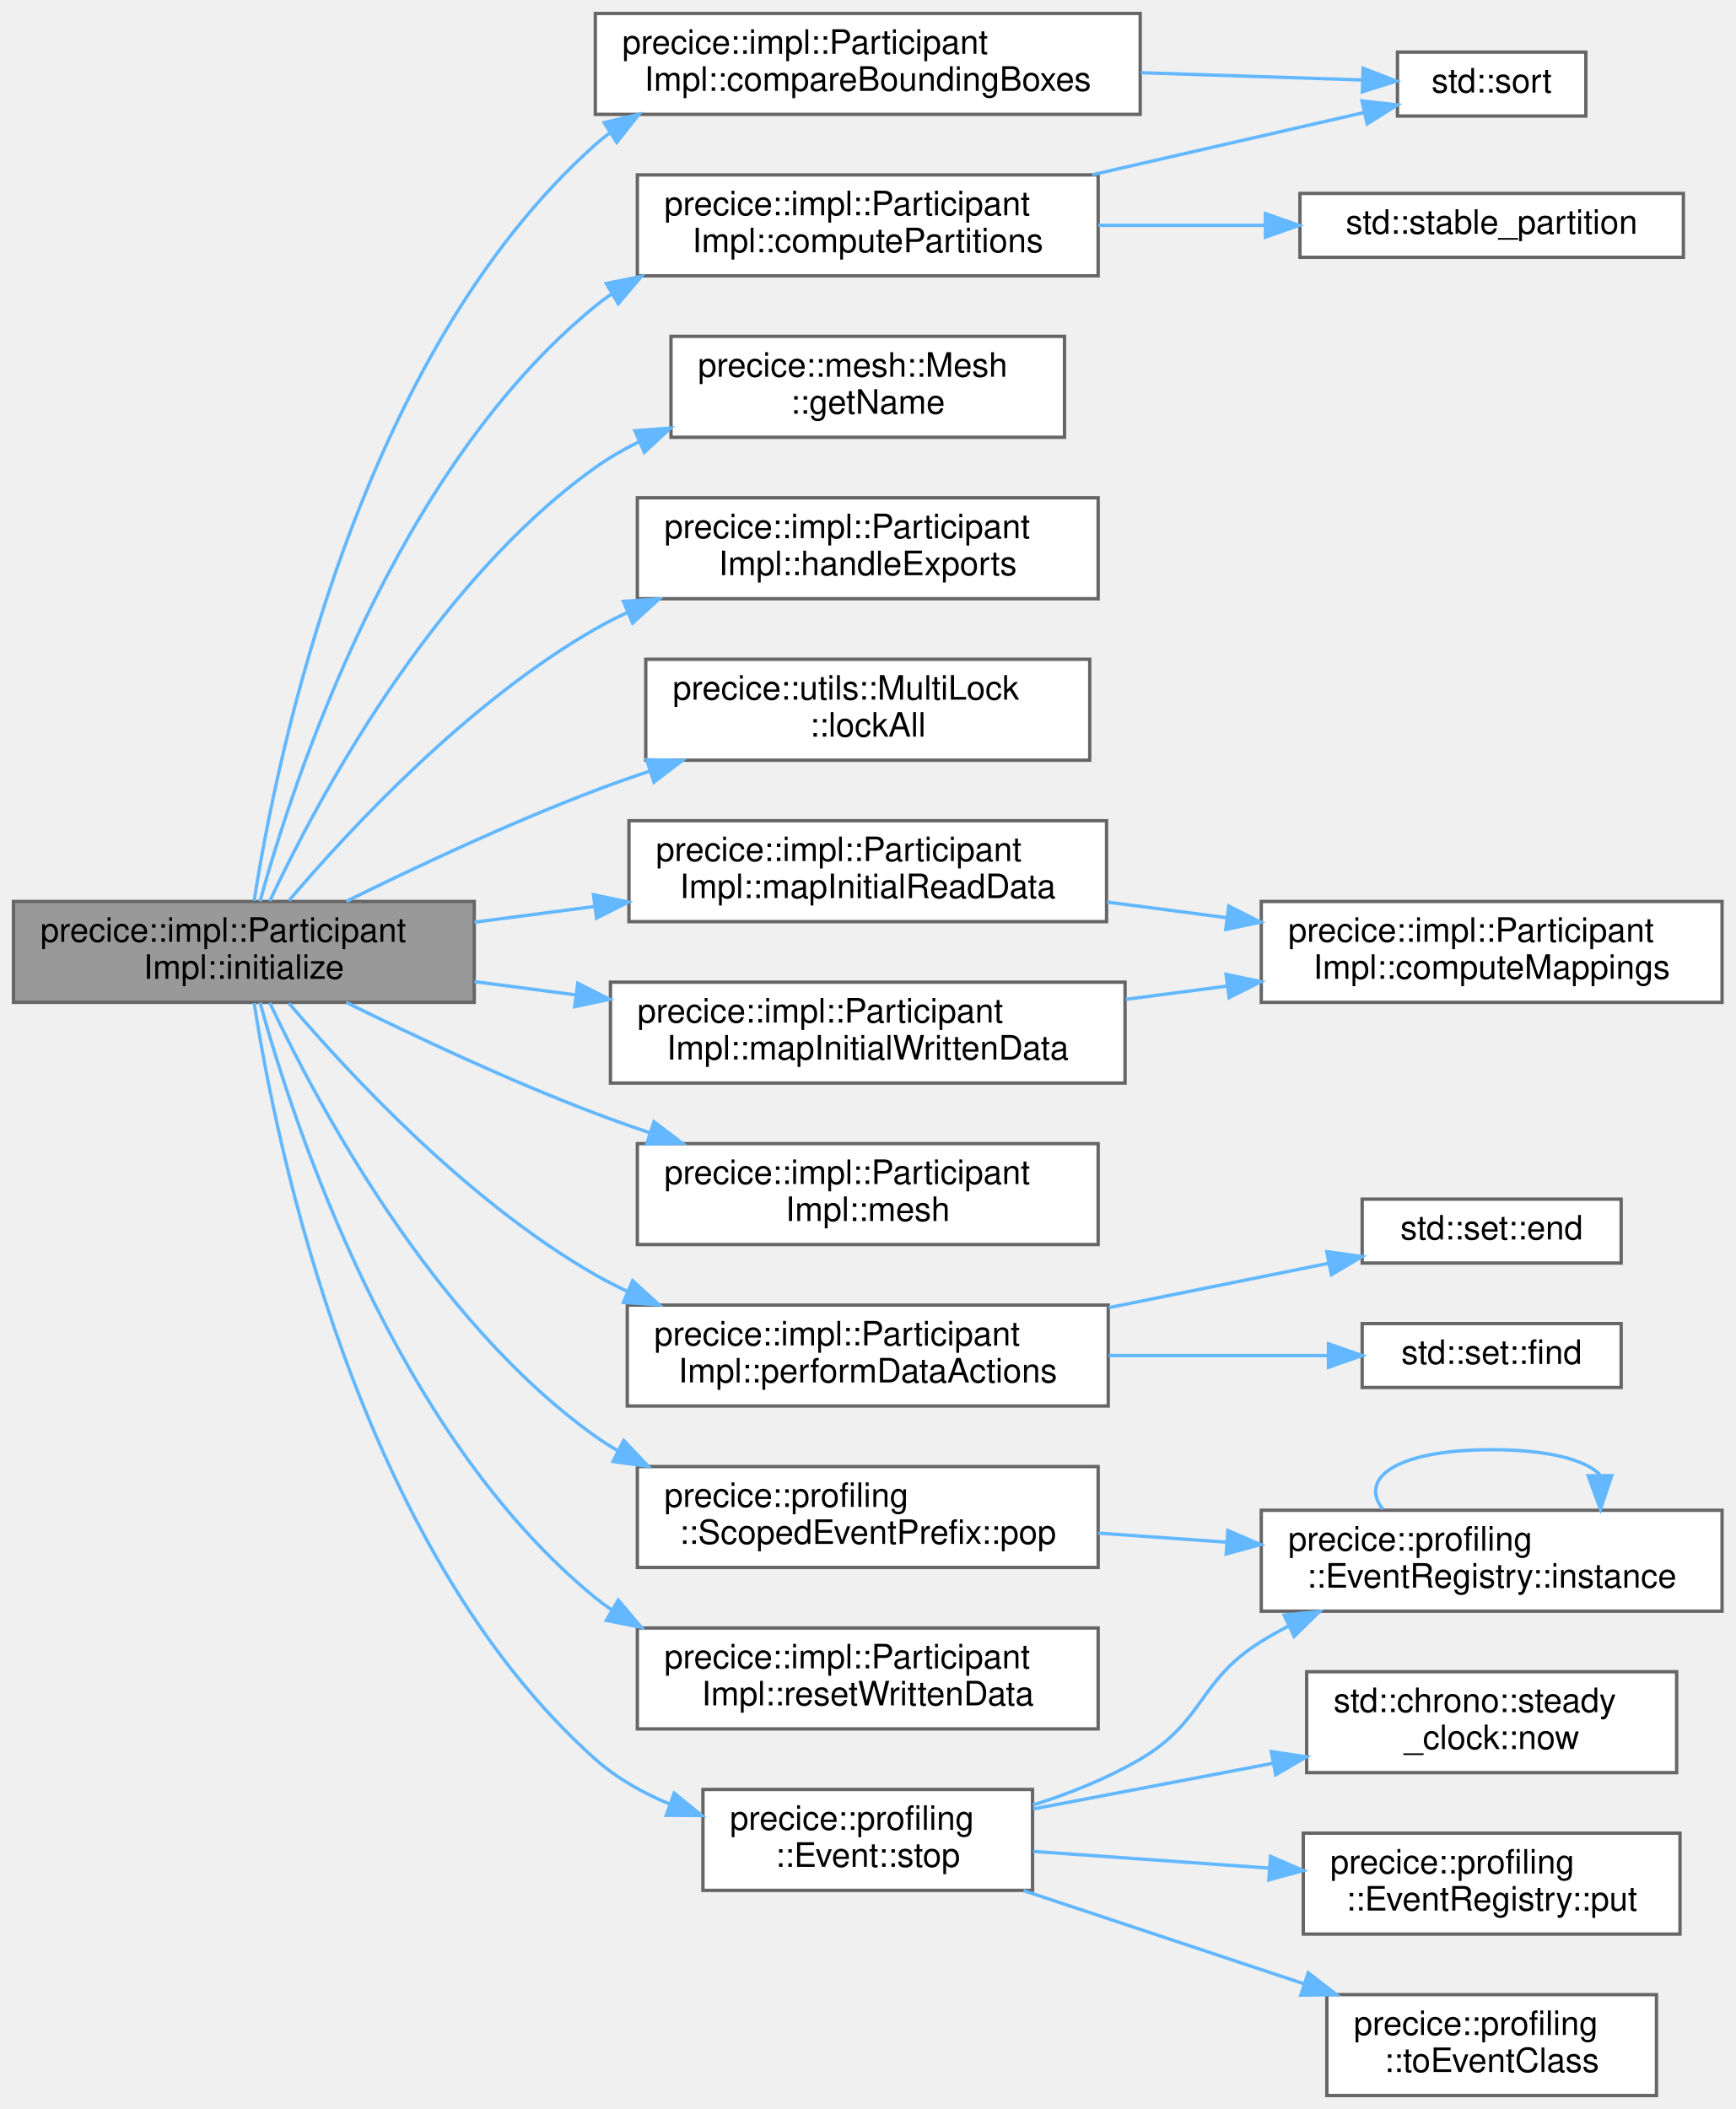
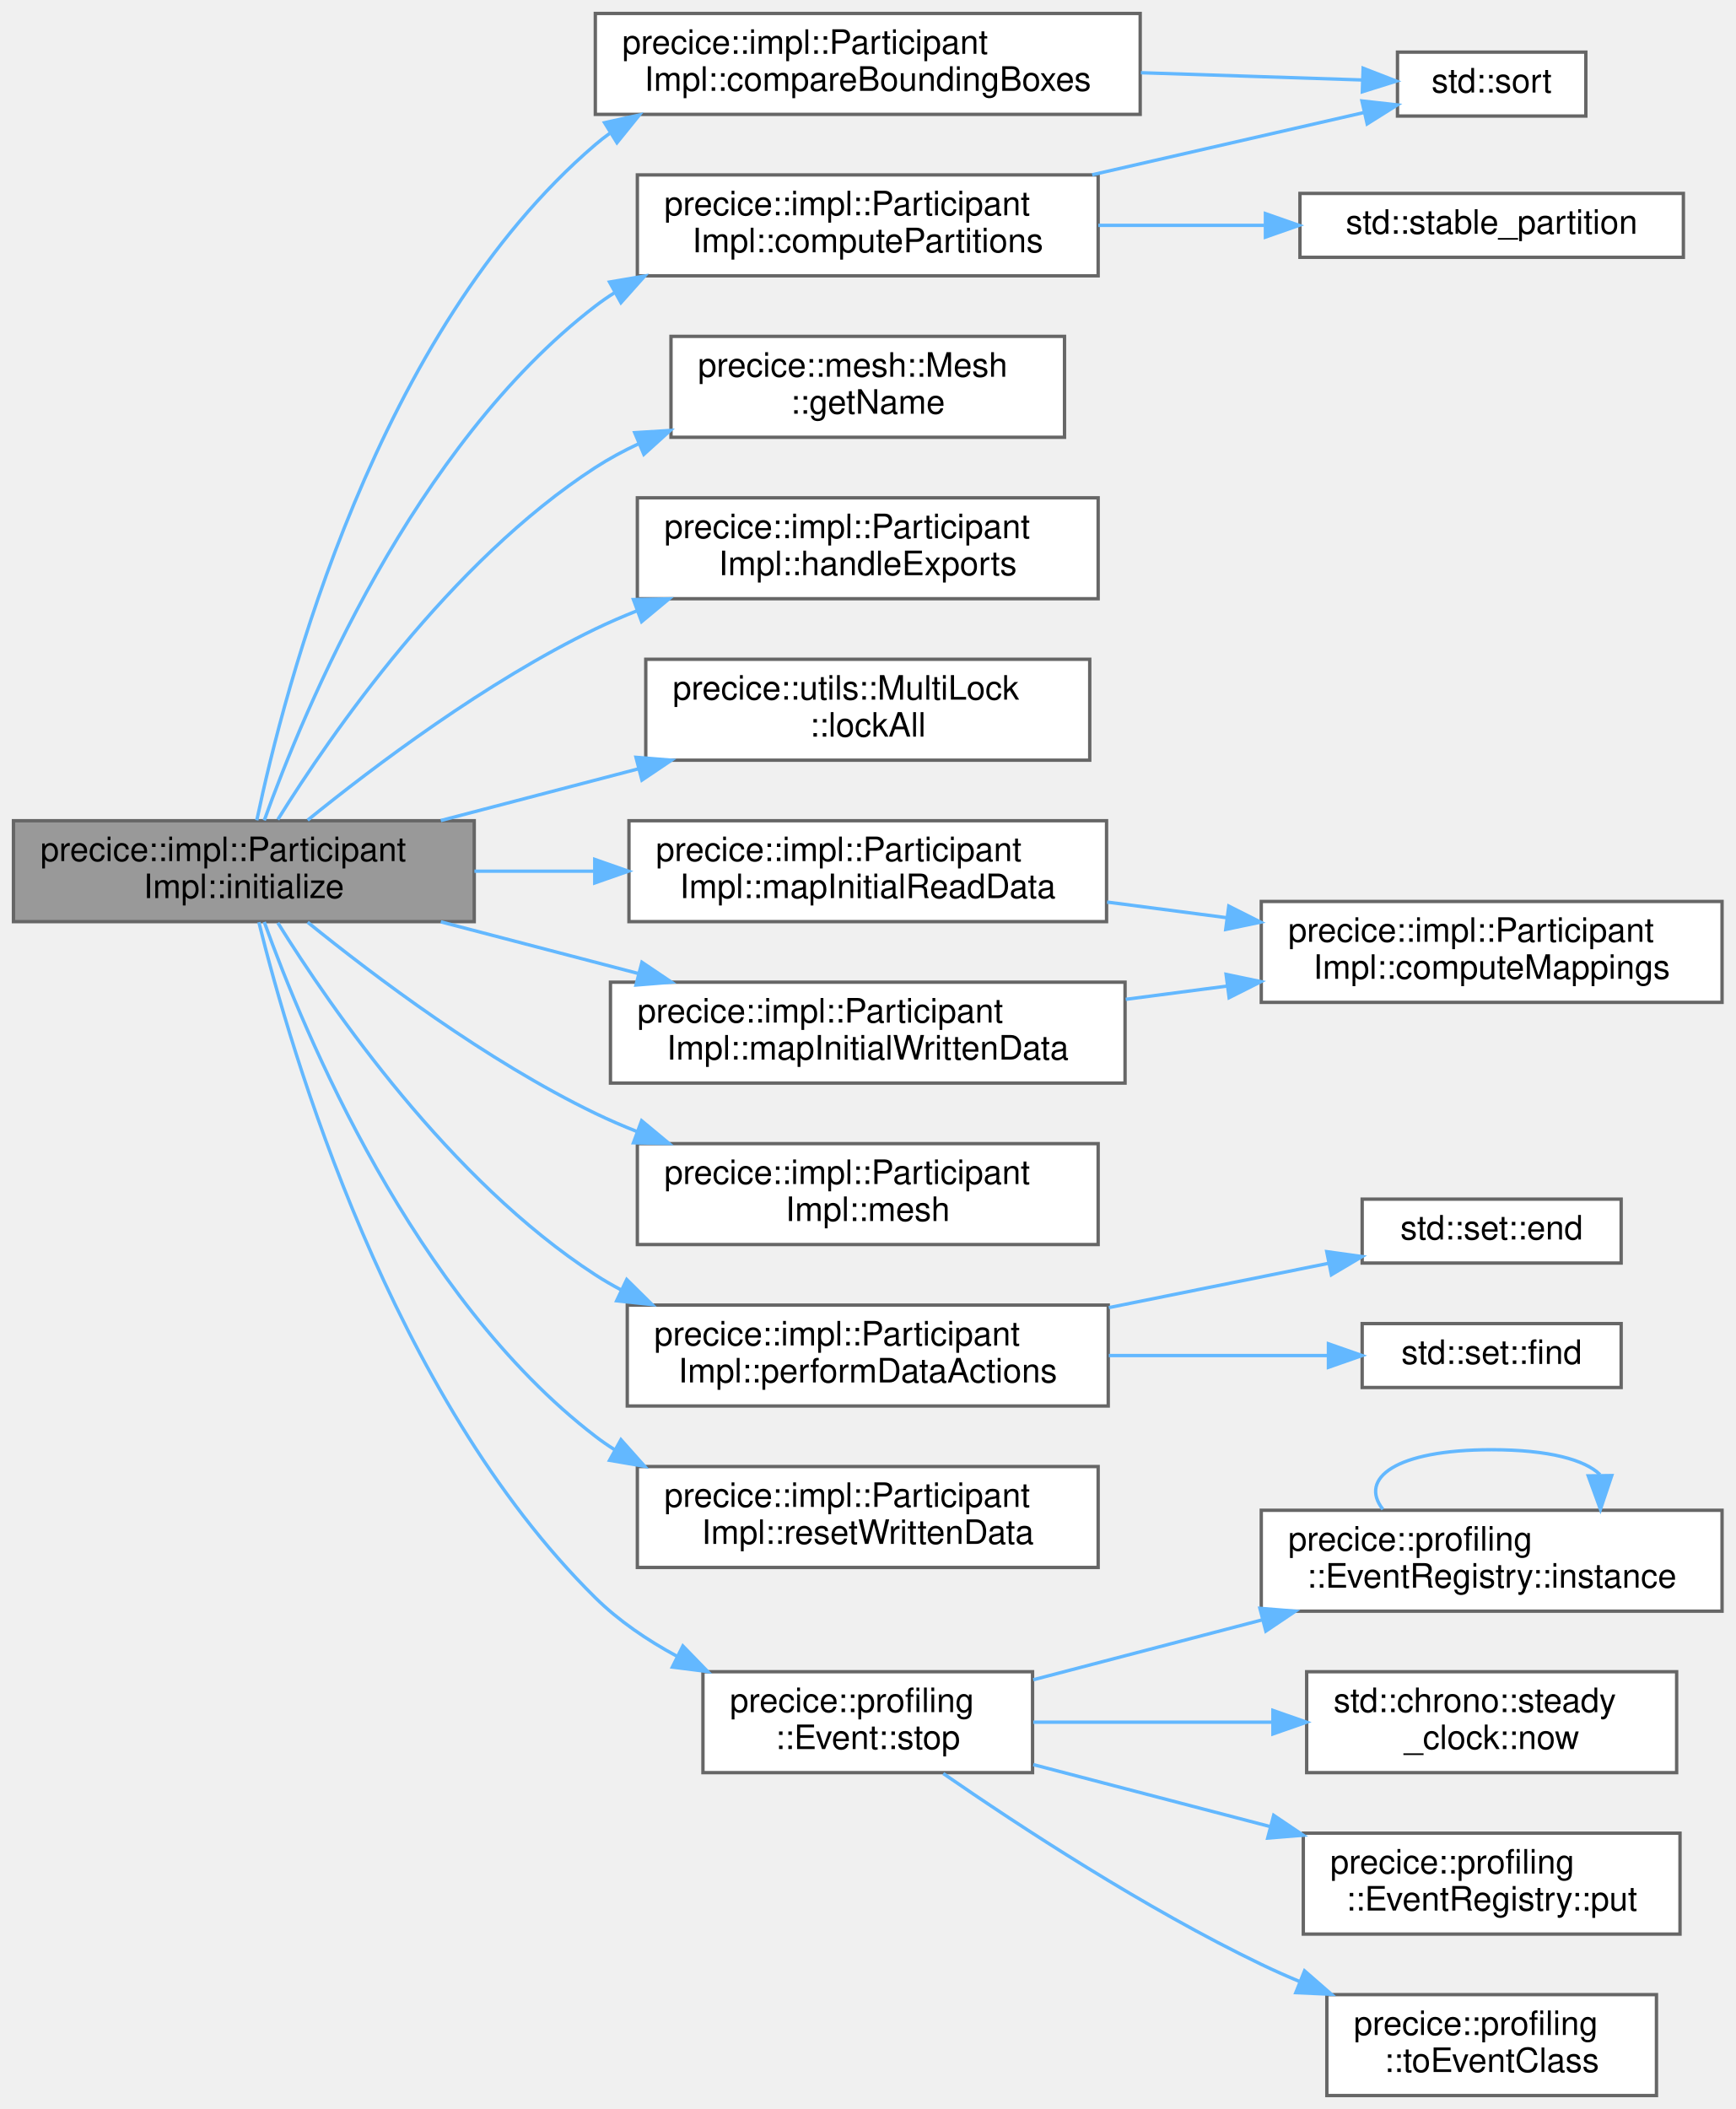
<svg xmlns="http://www.w3.org/2000/svg" xmlns:xlink="http://www.w3.org/1999/xlink" width="516pt" height="627pt" viewBox="0.00 0.00 516.00 627.00">
  <g id="graph0" class="graph" transform="scale(1 1) rotate(0) translate(4 623)">
    <g id="Node000001" class="node">
      <g id="a_Node000001">
        <a xlink:title="Fully initializes preCICE and coupling data.">
-           <polygon fill="#999999" stroke="#666666" points="137,-355 0,-355 0,-325 137,-325 137,-355" />
-           <text text-anchor="start" x="8" y="-343" font-family="Helvetica,sans-Serif" font-size="10.00">precice::impl::Participant</text>
-           <text text-anchor="middle" x="68.5" y="-332" font-family="Helvetica,sans-Serif" font-size="10.00">Impl::initialize</text>
+           <polygon fill="#999999" stroke="#666666" points="137,-379 0,-379 0,-349 137,-349 137,-379" />
+           <text text-anchor="start" x="8" y="-367" font-family="Helvetica,sans-Serif" font-size="10.00">precice::impl::Participant</text>
+           <text text-anchor="middle" x="68.5" y="-356" font-family="Helvetica,sans-Serif" font-size="10.00">Impl::initialize</text>
        </a>
      </g>
    </g>
    <g id="Node000002" class="node">
      <g id="a_Node000002">
        <a xlink:href="classprecice_1_1impl_1_1ParticipantImpl.html#ada8ccd6728d0f37d66cf4d6d3a7dcb24" target="_top" xlink:title="Communicate bounding boxes and look for overlaps.">
          <polygon fill="white" stroke="#666666" points="335,-619 173,-619 173,-589 335,-589 335,-619" />
          <text text-anchor="start" x="181" y="-607" font-family="Helvetica,sans-Serif" font-size="10.00">precice::impl::Participant</text>
          <text text-anchor="middle" x="254" y="-596" font-family="Helvetica,sans-Serif" font-size="10.00">Impl::compareBoundingBoxes</text>
        </a>
      </g>
    </g>
    <g id="edge1_Node000001_Node000002" class="edge">
      <g id="a_edge1_Node000001_Node000002">
        <a xlink:title=" ">
-           <path fill="none" stroke="#63b8ff" d="M71.57,-355.22C78.13,-397.45 102.35,-517.08 173,-580 174.34,-581.19 175.74,-582.33 177.18,-583.41" />
-           <polygon fill="#63b8ff" stroke="#63b8ff" points="175.62,-586.56 185.94,-588.98 179.38,-580.66 175.62,-586.56" />
+           <path fill="none" stroke="#63b8ff" d="M72.35,-379.13C80.56,-418.38 107.91,-524.31 173,-580 174.36,-581.17 175.78,-582.28 177.25,-583.33" />
+           <polygon fill="#63b8ff" stroke="#63b8ff" points="175.75,-586.52 186.09,-588.81 179.43,-580.57 175.75,-586.52" />
        </a>
      </g>
    </g>
    <g id="Node000004" class="node">
      <g id="a_Node000004">
        <a xlink:href="classprecice_1_1impl_1_1ParticipantImpl.html#a26227c0b243889210010bb443ec0c29e" target="_top" xlink:title="Communicate meshes and create partitions.">
          <polygon fill="white" stroke="#666666" points="322.5,-571 185.5,-571 185.5,-541 322.5,-541 322.5,-571" />
          <text text-anchor="start" x="193.5" y="-559" font-family="Helvetica,sans-Serif" font-size="10.00">precice::impl::Participant</text>
          <text text-anchor="middle" x="254" y="-548" font-family="Helvetica,sans-Serif" font-size="10.00">Impl::computePartitions</text>
        </a>
      </g>
    </g>
    <g id="edge3_Node000001_Node000004" class="edge">
      <g id="a_edge3_Node000001_Node000004">
        <a xlink:title=" ">
-           <path fill="none" stroke="#63b8ff" d="M73.31,-355.04C83.25,-391.16 113.42,-483.43 173,-532 174.56,-533.27 176.18,-534.48 177.86,-535.62" />
-           <polygon fill="#63b8ff" stroke="#63b8ff" points="176.27,-538.74 186.66,-540.8 179.82,-532.71 176.27,-538.74" />
+           <path fill="none" stroke="#63b8ff" d="M74.57,-379.1C86.38,-411.99 118.94,-490.47 173,-532 174.82,-533.4 176.72,-534.72 178.69,-535.96" />
+           <polygon fill="#63b8ff" stroke="#63b8ff" points="177.23,-539.15 187.67,-540.93 180.62,-533.02 177.23,-539.15" />
        </a>
      </g>
    </g>
    <g id="Node000006" class="node">
      <g id="a_Node000006">
        <a xlink:href="classprecice_1_1mesh_1_1Mesh.html#a3185fe962ba3e8fe0b3cf451681e6a48" target="_top" xlink:title="Returns the name of the mesh, as set in the config file.">
          <polygon fill="white" stroke="#666666" points="312.5,-523 195.5,-523 195.5,-493 312.5,-493 312.5,-523" />
          <text text-anchor="start" x="203.5" y="-511" font-family="Helvetica,sans-Serif" font-size="10.00">precice::mesh::Mesh</text>
          <text text-anchor="middle" x="254" y="-500" font-family="Helvetica,sans-Serif" font-size="10.00">::getName</text>
        </a>
      </g>
    </g>
    <g id="edge6_Node000001_Node000006" class="edge">
      <g id="a_edge6_Node000001_Node000006">
        <a xlink:title=" ">
-           <path fill="none" stroke="#63b8ff" d="M76.22,-355.15C90.01,-384.51 124.37,-449.32 173,-484 177,-486.85 181.33,-489.37 185.85,-491.59" />
-           <polygon fill="#63b8ff" stroke="#63b8ff" points="184.77,-494.93 195.33,-495.74 187.58,-488.52 184.77,-494.93" />
+           <path fill="none" stroke="#63b8ff" d="M78.6,-379.35C94.5,-404.88 129.83,-456.01 173,-484 177.05,-486.62 181.39,-488.97 185.89,-491.07" />
+           <polygon fill="#63b8ff" stroke="#63b8ff" points="184.71,-494.37 195.28,-495.03 187.43,-487.92 184.71,-494.37" />
        </a>
      </g>
    </g>
    <g id="Node000007" class="node">
      <g id="a_Node000007">
        <a xlink:href="classprecice_1_1impl_1_1ParticipantImpl.html#a7e275248d0784f7f5d81b653f1946f9d" target="_top" xlink:title=" ">
          <polygon fill="white" stroke="#666666" points="322.5,-475 185.5,-475 185.5,-445 322.5,-445 322.5,-475" />
          <text text-anchor="start" x="193.5" y="-463" font-family="Helvetica,sans-Serif" font-size="10.00">precice::impl::Participant</text>
          <text text-anchor="middle" x="254" y="-452" font-family="Helvetica,sans-Serif" font-size="10.00">Impl::handleExports</text>
        </a>
      </g>
    </g>
    <g id="edge7_Node000001_Node000007" class="edge">
      <g id="a_edge7_Node000001_Node000007">
        <a xlink:title=" ">
-           <path fill="none" stroke="#63b8ff" d="M81.92,-355.27C99.89,-376.39 135.13,-414.34 173,-436 176.05,-437.74 179.24,-439.37 182.52,-440.9" />
-           <polygon fill="#63b8ff" stroke="#63b8ff" points="181.36,-444.21 191.93,-444.9 184.09,-437.76 181.36,-444.21" />
+           <path fill="none" stroke="#63b8ff" d="M87.47,-379.17C107.29,-395.24 140.67,-420.4 173,-436 177,-437.93 181.19,-439.74 185.47,-441.44" />
+           <polygon fill="#63b8ff" stroke="#63b8ff" points="184.33,-444.75 194.92,-444.96 186.77,-438.19 184.33,-444.75" />
        </a>
      </g>
    </g>
    <g id="Node000008" class="node">
      <g id="a_Node000008">
        <a xlink:href="classprecice_1_1utils_1_1MultiLock.html#a8a0f70a1362d0e05cca79588cd305003" target="_top" xlink:title="Locks all known locks.">
          <polygon fill="white" stroke="#666666" points="320,-427 188,-427 188,-397 320,-397 320,-427" />
          <text text-anchor="start" x="196" y="-415" font-family="Helvetica,sans-Serif" font-size="10.00">precice::utils::MultiLock</text>
          <text text-anchor="middle" x="254" y="-404" font-family="Helvetica,sans-Serif" font-size="10.00">::lockAll</text>
        </a>
      </g>
    </g>
    <g id="edge8_Node000001_Node000008" class="edge">
      <g id="a_edge8_Node000001_Node000008">
        <a xlink:title=" ">
-           <path fill="none" stroke="#63b8ff" d="M98.91,-355.01C119.37,-365.11 147.45,-378.3 173,-388 178.17,-389.96 183.57,-391.87 189.03,-393.7" />
-           <polygon fill="#63b8ff" stroke="#63b8ff" points="188.26,-397.14 198.86,-396.9 190.43,-390.48 188.26,-397.14" />
+           <path fill="none" stroke="#63b8ff" d="M127.06,-379.06C145.67,-383.93 166.48,-389.37 185.74,-394.41" />
+           <polygon fill="#63b8ff" stroke="#63b8ff" points="185.09,-397.85 195.65,-397 186.86,-391.08 185.09,-397.85" />
        </a>
      </g>
    </g>
    <g id="Node000009" class="node">
      <g id="a_Node000009">
        <a xlink:href="classprecice_1_1impl_1_1ParticipantImpl.html#a797be00b7d98594cbe2d8be3e98eae41" target="_top" xlink:title=" ">
          <polygon fill="white" stroke="#666666" points="325,-379 183,-379 183,-349 325,-349 325,-379" />
          <text text-anchor="start" x="191" y="-367" font-family="Helvetica,sans-Serif" font-size="10.00">precice::impl::Participant</text>
          <text text-anchor="middle" x="254" y="-356" font-family="Helvetica,sans-Serif" font-size="10.00">Impl::mapInitialReadData</text>
        </a>
      </g>
    </g>
    <g id="edge9_Node000001_Node000009" class="edge">
      <g id="a_edge9_Node000001_Node000009">
        <a xlink:title=" ">
-           <path fill="none" stroke="#63b8ff" d="M137.05,-348.83C148.7,-350.36 160.92,-351.96 172.87,-353.52" />
-           <polygon fill="#63b8ff" stroke="#63b8ff" points="172.46,-357 182.83,-354.82 173.37,-350.05 172.46,-357" />
+           <path fill="none" stroke="#63b8ff" d="M137.05,-364C148.59,-364 160.68,-364 172.51,-364" />
+           <polygon fill="#63b8ff" stroke="#63b8ff" points="172.83,-367.5 182.83,-364 172.83,-360.5 172.83,-367.5" />
        </a>
      </g>
    </g>
    <g id="Node000011" class="node">
      <g id="a_Node000011">
        <a xlink:href="classprecice_1_1impl_1_1ParticipantImpl.html#a863864956a067c125bb1305c4fad6ee3" target="_top" xlink:title="Computes, and performs write mappings of the initial data in initialize.">
          <polygon fill="white" stroke="#666666" points="330.5,-331 177.5,-331 177.5,-301 330.5,-301 330.5,-331" />
          <text text-anchor="start" x="185.5" y="-319" font-family="Helvetica,sans-Serif" font-size="10.00">precice::impl::Participant</text>
          <text text-anchor="middle" x="254" y="-308" font-family="Helvetica,sans-Serif" font-size="10.00">Impl::mapInitialWrittenData</text>
        </a>
      </g>
    </g>
    <g id="edge11_Node000001_Node000011" class="edge">
      <g id="a_edge11_Node000001_Node000011">
        <a xlink:title=" ">
-           <path fill="none" stroke="#63b8ff" d="M137.05,-331.17C146.86,-329.88 157.07,-328.55 167.18,-327.22" />
-           <polygon fill="#63b8ff" stroke="#63b8ff" points="167.78,-330.68 177.24,-325.91 166.87,-323.74 167.78,-330.68" />
+           <path fill="none" stroke="#63b8ff" d="M127.06,-348.94C145.67,-344.07 166.48,-338.63 185.74,-333.59" />
+           <polygon fill="#63b8ff" stroke="#63b8ff" points="186.86,-336.92 195.65,-331 185.09,-330.15 186.86,-336.92" />
        </a>
      </g>
    </g>
    <g id="Node000012" class="node">
      <g id="a_Node000012">
        <a xlink:href="classprecice_1_1impl_1_1ParticipantImpl.html#ada2527840695cfb6486a76a0938b6b82" target="_top" xlink:title="Allows to access a registered mesh.">
          <polygon fill="white" stroke="#666666" points="322.5,-283 185.5,-283 185.5,-253 322.5,-253 322.5,-283" />
          <text text-anchor="start" x="193.5" y="-271" font-family="Helvetica,sans-Serif" font-size="10.00">precice::impl::Participant</text>
          <text text-anchor="middle" x="254" y="-260" font-family="Helvetica,sans-Serif" font-size="10.00">Impl::mesh</text>
        </a>
      </g>
    </g>
    <g id="edge13_Node000001_Node000012" class="edge">
      <g id="a_edge13_Node000001_Node000012">
        <a xlink:title=" ">
-           <path fill="none" stroke="#63b8ff" d="M98.91,-324.99C119.37,-314.89 147.45,-301.7 173,-292 178.17,-290.04 183.57,-288.13 189.03,-286.3" />
-           <polygon fill="#63b8ff" stroke="#63b8ff" points="190.43,-289.52 198.86,-283.1 188.26,-282.86 190.43,-289.52" />
+           <path fill="none" stroke="#63b8ff" d="M87.47,-348.83C107.29,-332.76 140.67,-307.6 173,-292 177,-290.07 181.19,-288.26 185.47,-286.56" />
+           <polygon fill="#63b8ff" stroke="#63b8ff" points="186.77,-289.81 194.92,-283.04 184.33,-283.25 186.77,-289.81" />
        </a>
      </g>
    </g>
    <g id="Node000013" class="node">
      <g id="a_Node000013">
        <a xlink:href="classprecice_1_1impl_1_1ParticipantImpl.html#a3b412cae8f8d09d537c660c5784264ff" target="_top" xlink:title="Performs all data actions with given timing.">
          <polygon fill="white" stroke="#666666" points="325.5,-235 182.5,-235 182.5,-205 325.5,-205 325.5,-235" />
          <text text-anchor="start" x="190.5" y="-223" font-family="Helvetica,sans-Serif" font-size="10.00">precice::impl::Participant</text>
          <text text-anchor="middle" x="254" y="-212" font-family="Helvetica,sans-Serif" font-size="10.00">Impl::performDataActions</text>
        </a>
      </g>
    </g>
    <g id="edge14_Node000001_Node000013" class="edge">
      <g id="a_edge14_Node000001_Node000013">
        <a xlink:title=" ">
-           <path fill="none" stroke="#63b8ff" d="M81.92,-324.73C99.89,-303.61 135.13,-265.66 173,-244 176.05,-242.26 179.24,-240.63 182.52,-239.1" />
-           <polygon fill="#63b8ff" stroke="#63b8ff" points="184.09,-242.24 191.93,-235.1 181.36,-235.79 184.09,-242.24" />
+           <path fill="none" stroke="#63b8ff" d="M78.6,-348.65C94.5,-323.12 129.83,-271.99 173,-244 175.45,-242.41 178.01,-240.92 180.65,-239.53" />
+           <polygon fill="#63b8ff" stroke="#63b8ff" points="182.34,-242.6 189.88,-235.15 179.34,-236.28 182.34,-242.6" />
        </a>
      </g>
    </g>
    <g id="Node000016" class="node">
      <g id="a_Node000016">
-         <a xlink:href="classprecice_1_1profiling_1_1ScopedEventPrefix.html#a159bb7b184e9cbab58e1fa4fbf85f255" target="_top" xlink:title=" ">
+         <a xlink:href="classprecice_1_1impl_1_1ParticipantImpl.html#adf6231a01d4bc486bed74c65f5c5f60b" target="_top" xlink:title="Resets written data.">
          <polygon fill="white" stroke="#666666" points="322.5,-187 185.5,-187 185.5,-157 322.5,-157 322.5,-187" />
-           <text text-anchor="start" x="193.5" y="-175" font-family="Helvetica,sans-Serif" font-size="10.00">precice::profiling</text>
-           <text text-anchor="middle" x="254" y="-164" font-family="Helvetica,sans-Serif" font-size="10.00">::ScopedEventPrefix::pop</text>
+           <text text-anchor="start" x="193.5" y="-175" font-family="Helvetica,sans-Serif" font-size="10.00">precice::impl::Participant</text>
+           <text text-anchor="middle" x="254" y="-164" font-family="Helvetica,sans-Serif" font-size="10.00">Impl::resetWrittenData</text>
        </a>
      </g>
    </g>
    <g id="edge17_Node000001_Node000016" class="edge">
      <g id="a_edge17_Node000001_Node000016">
        <a xlink:title=" ">
-           <path fill="none" stroke="#63b8ff" d="M76.22,-324.85C90.01,-295.49 124.37,-230.68 173,-196 175.12,-194.49 177.33,-193.07 179.62,-191.74" />
-           <polygon fill="#63b8ff" stroke="#63b8ff" points="181.45,-194.74 188.74,-187.05 178.25,-188.51 181.45,-194.74" />
-         </a>
-       </g>
-     </g>
-     <g id="Node000018" class="node">
-       <g id="a_Node000018">
-         <a xlink:href="classprecice_1_1impl_1_1ParticipantImpl.html#adf6231a01d4bc486bed74c65f5c5f60b" target="_top" xlink:title="Resets written data.">
-           <polygon fill="white" stroke="#666666" points="322.5,-139 185.5,-139 185.5,-109 322.5,-109 322.5,-139" />
-           <text text-anchor="start" x="193.5" y="-127" font-family="Helvetica,sans-Serif" font-size="10.00">precice::impl::Participant</text>
-           <text text-anchor="middle" x="254" y="-116" font-family="Helvetica,sans-Serif" font-size="10.00">Impl::resetWrittenData</text>
-         </a>
-       </g>
-     </g>
-     <g id="edge20_Node000001_Node000018" class="edge">
-       <g id="a_edge20_Node000001_Node000018">
-         <a xlink:title=" ">
-           <path fill="none" stroke="#63b8ff" d="M73.31,-324.96C83.25,-288.84 113.42,-196.57 173,-148 174.56,-146.73 176.18,-145.52 177.86,-144.38" />
-           <polygon fill="#63b8ff" stroke="#63b8ff" points="179.82,-147.29 186.66,-139.2 176.27,-141.26 179.82,-147.29" />
-         </a>
-       </g>
-     </g>
-     <g id="Node000019" class="node">
-       <g id="a_Node000019">
+           <path fill="none" stroke="#63b8ff" d="M74.57,-348.9C86.38,-316.01 118.94,-237.53 173,-196 174.82,-194.6 176.72,-193.28 178.69,-192.04" />
+           <polygon fill="#63b8ff" stroke="#63b8ff" points="180.62,-194.98 187.67,-187.07 177.23,-188.85 180.62,-194.98" />
+         </a>
+       </g>
+     </g>
+     <g id="Node000017" class="node">
+       <g id="a_Node000017">
        <a xlink:href="classprecice_1_1profiling_1_1Event.html#a4218cc284dfa09a754f4bf510e574066" target="_top" xlink:title="Stops a running event.">
-           <polygon fill="white" stroke="#666666" points="303,-91 205,-91 205,-61 303,-61 303,-91" />
-           <text text-anchor="start" x="213" y="-79" font-family="Helvetica,sans-Serif" font-size="10.00">precice::profiling</text>
-           <text text-anchor="middle" x="254" y="-68" font-family="Helvetica,sans-Serif" font-size="10.00">::Event::stop</text>
-         </a>
-       </g>
-     </g>
-     <g id="edge21_Node000001_Node000019" class="edge">
-       <g id="a_edge21_Node000001_Node000019">
-         <a xlink:title=" ">
-           <path fill="none" stroke="#63b8ff" d="M71.57,-324.78C78.13,-282.55 102.35,-162.92 173,-100 179.38,-94.32 187.07,-89.98 195.11,-86.67" />
-           <polygon fill="#63b8ff" stroke="#63b8ff" points="196.45,-89.91 204.67,-83.23 194.08,-83.32 196.45,-89.91" />
+           <polygon fill="white" stroke="#666666" points="303,-126 205,-126 205,-96 303,-96 303,-126" />
+           <text text-anchor="start" x="213" y="-114" font-family="Helvetica,sans-Serif" font-size="10.00">precice::profiling</text>
+           <text text-anchor="middle" x="254" y="-103" font-family="Helvetica,sans-Serif" font-size="10.00">::Event::stop</text>
+         </a>
+       </g>
+     </g>
+     <g id="edge18_Node000001_Node000017" class="edge">
+       <g id="a_edge18_Node000001_Node000017">
+         <a xlink:title=" ">
+           <path fill="none" stroke="#63b8ff" d="M72.96,-348.83C82.45,-310.36 112.31,-207.86 173,-148 179.95,-141.14 188.41,-135.4 197.19,-130.65" />
+           <polygon fill="#63b8ff" stroke="#63b8ff" points="199.03,-133.65 206.41,-126.05 195.9,-127.38 199.03,-133.65" />
        </a>
      </g>
    </g>
    <g id="Node000003" class="node">
      <g id="a_Node000003">
        <a target="_parent" xlink:href="http://en.cppreference.com/w/cpp/algorithm/sort.html#" xlink:title=" ">
          <polygon fill="white" stroke="#666666" points="467.5,-607.5 411.5,-607.5 411.5,-588.5 467.5,-588.5 467.5,-607.5" />
          <text text-anchor="middle" x="439.5" y="-595.5" font-family="Helvetica,sans-Serif" font-size="10.00">std::sort</text>
        </a>
      </g>
    </g>
    <g id="edge2_Node000002_Node000003" class="edge">
      <g id="a_edge2_Node000002_Node000003">
        <a xlink:title=" ">
          <path fill="none" stroke="#63b8ff" d="M335.22,-601.38C358.17,-600.63 382.09,-599.84 401.13,-599.22" />
          <polygon fill="#63b8ff" stroke="#63b8ff" points="401.28,-602.72 411.16,-598.89 401.05,-595.72 401.28,-602.72" />
        </a>
      </g>
    </g>
    <g id="edge4_Node000004_Node000003" class="edge">
      <g id="a_edge4_Node000004_Node000003">
        <a xlink:title=" ">
          <path fill="none" stroke="#63b8ff" d="M320.73,-571.04C347.96,-577.28 378.53,-584.27 401.7,-589.58" />
          <polygon fill="#63b8ff" stroke="#63b8ff" points="400.93,-592.99 411.46,-591.81 402.49,-586.17 400.93,-592.99" />
        </a>
      </g>
    </g>
    <g id="Node000005" class="node">
      <g id="a_Node000005">
        <a target="_parent" xlink:href="http://en.cppreference.com/w/cpp/algorithm/stable_partition.html#" xlink:title=" ">
          <polygon fill="white" stroke="#666666" points="496.5,-565.5 382.5,-565.5 382.5,-546.5 496.5,-546.5 496.5,-565.5" />
          <text text-anchor="middle" x="439.5" y="-553.5" font-family="Helvetica,sans-Serif" font-size="10.00">std::stable_partition</text>
        </a>
      </g>
    </g>
    <g id="edge5_Node000004_Node000005" class="edge">
      <g id="a_edge5_Node000004_Node000005">
        <a xlink:title=" ">
          <path fill="none" stroke="#63b8ff" d="M322.55,-556C338.64,-556 355.81,-556 371.86,-556" />
          <polygon fill="#63b8ff" stroke="#63b8ff" points="372.23,-559.5 382.23,-556 372.23,-552.5 372.23,-559.5" />
        </a>
      </g>
    </g>
    <g id="Node000010" class="node">
      <g id="a_Node000010">
        <a xlink:href="classprecice_1_1impl_1_1ParticipantImpl.html#af8c6dda5b8114131533138d610f136f6" target="_top" xlink:title="Helper for mapWrittenData and mapReadData.">
          <polygon fill="white" stroke="#666666" points="508,-355 371,-355 371,-325 508,-325 508,-355" />
          <text text-anchor="start" x="379" y="-343" font-family="Helvetica,sans-Serif" font-size="10.00">precice::impl::Participant</text>
          <text text-anchor="middle" x="439.5" y="-332" font-family="Helvetica,sans-Serif" font-size="10.00">Impl::computeMappings</text>
        </a>
      </g>
    </g>
    <g id="edge10_Node000009_Node000010" class="edge">
      <g id="a_edge10_Node000009_Node000010">
        <a xlink:title=" ">
          <path fill="none" stroke="#63b8ff" d="M325.16,-354.82C336.74,-353.31 348.81,-351.73 360.57,-350.19" />
          <polygon fill="#63b8ff" stroke="#63b8ff" points="361.34,-353.62 370.8,-348.85 360.43,-346.68 361.34,-353.62" />
        </a>
      </g>
    </g>
    <g id="edge12_Node000011_Node000010" class="edge">
      <g id="a_edge12_Node000011_Node000010">
        <a xlink:title=" ">
          <path fill="none" stroke="#63b8ff" d="M330.7,-325.9C340.69,-327.21 350.95,-328.55 360.98,-329.86" />
          <polygon fill="#63b8ff" stroke="#63b8ff" points="360.54,-333.33 370.91,-331.16 361.44,-326.39 360.54,-333.33" />
        </a>
      </g>
    </g>
    <g id="Node000014" class="node">
      <g id="a_Node000014">
        <a target="_parent" xlink:href="http://en.cppreference.com/w/cpp/container/set/end.html#" xlink:title=" ">
          <polygon fill="white" stroke="#666666" points="478,-266.5 401,-266.5 401,-247.5 478,-247.5 478,-266.5" />
          <text text-anchor="middle" x="439.5" y="-254.5" font-family="Helvetica,sans-Serif" font-size="10.00">std::set::end</text>
        </a>
      </g>
    </g>
    <g id="edge15_Node000013_Node000014" class="edge">
      <g id="a_edge15_Node000013_Node000014">
        <a xlink:title=" ">
          <path fill="none" stroke="#63b8ff" d="M325.68,-234.25C347.52,-238.66 371.04,-243.4 390.93,-247.41" />
          <polygon fill="#63b8ff" stroke="#63b8ff" points="390.47,-250.89 400.97,-249.43 391.85,-244.02 390.47,-250.89" />
        </a>
      </g>
    </g>
    <g id="Node000015" class="node">
      <g id="a_Node000015">
        <a target="_parent" xlink:href="http://en.cppreference.com/w/cpp/container/set/find.html#" xlink:title=" ">
          <polygon fill="white" stroke="#666666" points="478,-229.5 401,-229.5 401,-210.5 478,-210.5 478,-229.5" />
          <text text-anchor="middle" x="439.5" y="-217.5" font-family="Helvetica,sans-Serif" font-size="10.00">std::set::find</text>
        </a>
      </g>
    </g>
    <g id="edge16_Node000013_Node000015" class="edge">
      <g id="a_edge16_Node000013_Node000015">
        <a xlink:title=" ">
          <path fill="none" stroke="#63b8ff" d="M325.68,-220C347.52,-220 371.04,-220 390.93,-220" />
          <polygon fill="#63b8ff" stroke="#63b8ff" points="390.97,-223.5 400.97,-220 390.97,-216.5 390.97,-223.5" />
        </a>
      </g>
    </g>
-     <g id="Node000017" class="node">
-       <g id="a_Node000017">
+     <g id="Node000018" class="node">
+       <g id="a_Node000018">
        <a xlink:href="classprecice_1_1profiling_1_1EventRegistry.html#a0a1555e6211794ef23fcaf7a4f41950d" target="_top" xlink:title="Returns the only instance (singleton) of the EventRegistry class.">
          <polygon fill="white" stroke="#666666" points="508,-174 371,-174 371,-144 508,-144 508,-174" />
          <text text-anchor="start" x="379" y="-162" font-family="Helvetica,sans-Serif" font-size="10.00">precice::profiling</text>
          <text text-anchor="middle" x="439.5" y="-151" font-family="Helvetica,sans-Serif" font-size="10.00">::EventRegistry::instance</text>
        </a>
      </g>
    </g>
-     <g id="edge18_Node000016_Node000017" class="edge">
-       <g id="a_edge18_Node000016_Node000017">
-         <a xlink:title=" ">
-           <path fill="none" stroke="#63b8ff" d="M322.55,-167.21C334.96,-166.33 348.02,-165.41 360.71,-164.51" />
-           <polygon fill="#63b8ff" stroke="#63b8ff" points="361.06,-167.99 370.79,-163.8 360.57,-161.01 361.06,-167.99" />
-         </a>
-       </g>
-     </g>
-     <g id="edge19_Node000017_Node000017" class="edge">
-       <g id="a_edge19_Node000017_Node000017">
-         <a xlink:title=" ">
-           <path fill="none" stroke="#63b8ff" d="M407.16,-174.28C399.97,-183.41 410.75,-192 439.5,-192 456.57,-192 467.31,-188.97 471.71,-184.6" />
-           <polygon fill="#63b8ff" stroke="#63b8ff" points="475.21,-184.32 471.84,-174.28 468.21,-184.23 475.21,-184.32" />
-         </a>
-       </g>
-     </g>
-     <g id="edge22_Node000019_Node000017" class="edge">
-       <g id="a_edge22_Node000019_Node000017">
-         <a xlink:title=" ">
-           <path fill="none" stroke="#63b8ff" d="M303.1,-86.36C314.01,-89.8 325.25,-94.27 335,-100 354.24,-111.31 352.05,-123.21 371,-135 373.61,-136.62 376.34,-138.16 379.15,-139.6" />
-           <polygon fill="#63b8ff" stroke="#63b8ff" points="377.79,-142.83 388.33,-143.92 380.77,-136.5 377.79,-142.83" />
-         </a>
-       </g>
-     </g>
-     <g id="Node000020" class="node">
-       <g id="a_Node000020">
+     <g id="edge19_Node000017_Node000018" class="edge">
+       <g id="a_edge19_Node000017_Node000018">
+         <a xlink:title=" ">
+           <path fill="none" stroke="#63b8ff" d="M303.21,-123.61C324.02,-129.06 348.73,-135.52 371.29,-141.42" />
+           <polygon fill="#63b8ff" stroke="#63b8ff" points="370.59,-144.85 381.15,-144 372.36,-138.08 370.59,-144.85" />
+         </a>
+       </g>
+     </g>
+     <g id="Node000019" class="node">
+       <g id="a_Node000019">
        <a target="_parent" xlink:href="http://en.cppreference.com/w/cpp/chrono/steady_clock/now.html#" xlink:title=" ">
          <polygon fill="white" stroke="#666666" points="494.5,-126 384.5,-126 384.5,-96 494.5,-96 494.5,-126" />
          <text text-anchor="start" x="392.5" y="-114" font-family="Helvetica,sans-Serif" font-size="10.00">std::chrono::steady</text>
          <text text-anchor="middle" x="439.5" y="-103" font-family="Helvetica,sans-Serif" font-size="10.00">_clock::now</text>
        </a>
      </g>
    </g>
-     <g id="edge23_Node000019_Node000020" class="edge">
-       <g id="a_edge23_Node000019_Node000020">
-         <a xlink:title=" ">
-           <path fill="none" stroke="#63b8ff" d="M303.21,-85.2C325.05,-89.36 351.16,-94.34 374.6,-98.81" />
-           <polygon fill="#63b8ff" stroke="#63b8ff" points="373.98,-102.26 384.46,-100.69 375.3,-95.38 373.98,-102.26" />
-         </a>
-       </g>
-     </g>
-     <g id="Node000021" class="node">
-       <g id="a_Node000021">
+     <g id="edge21_Node000017_Node000019" class="edge">
+       <g id="a_edge21_Node000017_Node000019">
+         <a xlink:title=" ">
+           <path fill="none" stroke="#63b8ff" d="M303.21,-111C324.95,-111 350.93,-111 374.29,-111" />
+           <polygon fill="#63b8ff" stroke="#63b8ff" points="374.46,-114.5 384.46,-111 374.46,-107.5 374.46,-114.5" />
+         </a>
+       </g>
+     </g>
+     <g id="Node000020" class="node">
+       <g id="a_Node000020">
        <a xlink:href="classprecice_1_1profiling_1_1EventRegistry.html#a753aa85b27412998730b0837b601cf23" target="_top" xlink:title="Records an event.">
          <polygon fill="white" stroke="#666666" points="495.5,-78 383.5,-78 383.5,-48 495.5,-48 495.5,-78" />
          <text text-anchor="start" x="391.5" y="-66" font-family="Helvetica,sans-Serif" font-size="10.00">precice::profiling</text>
          <text text-anchor="middle" x="439.5" y="-55" font-family="Helvetica,sans-Serif" font-size="10.00">::EventRegistry::put</text>
        </a>
      </g>
    </g>
-     <g id="edge24_Node000019_Node000021" class="edge">
-       <g id="a_edge24_Node000019_Node000021">
-         <a xlink:title=" ">
-           <path fill="none" stroke="#63b8ff" d="M303.21,-72.58C324.67,-71.06 350.27,-69.25 373.39,-67.61" />
-           <polygon fill="#63b8ff" stroke="#63b8ff" points="373.75,-71.1 383.48,-66.9 373.25,-64.11 373.75,-71.1" />
-         </a>
-       </g>
-     </g>
-     <g id="Node000022" class="node">
-       <g id="a_Node000022">
+     <g id="edge22_Node000017_Node000020" class="edge">
+       <g id="a_edge22_Node000017_Node000020">
+         <a xlink:title=" ">
+           <path fill="none" stroke="#63b8ff" d="M303.21,-98.39C324.77,-92.75 350.5,-86.02 373.7,-79.95" />
+           <polygon fill="#63b8ff" stroke="#63b8ff" points="374.69,-83.31 383.48,-77.39 372.91,-76.54 374.69,-83.31" />
+         </a>
+       </g>
+     </g>
+     <g id="Node000021" class="node">
+       <g id="a_Node000021">
        <a xlink:href="namespaceprecice_1_1profiling.html#a48977ee19475dd567366722467c67aae" target="_top" xlink:title=" ">
          <polygon fill="white" stroke="#666666" points="488.5,-30 390.5,-30 390.5,0 488.5,0 488.5,-30" />
          <text text-anchor="start" x="398.5" y="-18" font-family="Helvetica,sans-Serif" font-size="10.00">precice::profiling</text>
          <text text-anchor="middle" x="439.5" y="-7" font-family="Helvetica,sans-Serif" font-size="10.00">::toEventClass</text>
        </a>
      </g>
    </g>
-     <g id="edge25_Node000019_Node000022" class="edge">
-       <g id="a_edge25_Node000019_Node000022">
-         <a xlink:title=" ">
-           <path fill="none" stroke="#63b8ff" d="M300.36,-60.92C325.6,-52.53 357.19,-42.03 383.79,-33.19" />
-           <polygon fill="#63b8ff" stroke="#63b8ff" points="384.96,-36.49 393.34,-30.01 382.75,-29.84 384.96,-36.49" />
+     <g id="edge23_Node000017_Node000021" class="edge">
+       <g id="a_edge23_Node000017_Node000021">
+         <a xlink:title=" ">
+           <path fill="none" stroke="#63b8ff" d="M276.44,-95.74C299.14,-80.06 336.4,-55.65 371,-39 374.72,-37.21 378.61,-35.48 382.56,-33.83" />
+           <polygon fill="#63b8ff" stroke="#63b8ff" points="383.87,-37.07 391.85,-30.11 381.27,-30.58 383.87,-37.07" />
+         </a>
+       </g>
+     </g>
+     <g id="edge20_Node000018_Node000018" class="edge">
+       <g id="a_edge20_Node000018_Node000018">
+         <a xlink:title=" ">
+           <path fill="none" stroke="#63b8ff" d="M407.16,-174.28C399.97,-183.41 410.75,-192 439.5,-192 456.57,-192 467.31,-188.97 471.71,-184.6" />
+           <polygon fill="#63b8ff" stroke="#63b8ff" points="475.21,-184.32 471.84,-174.28 468.21,-184.23 475.21,-184.32" />
        </a>
      </g>
    </g>
  </g>
</svg>
